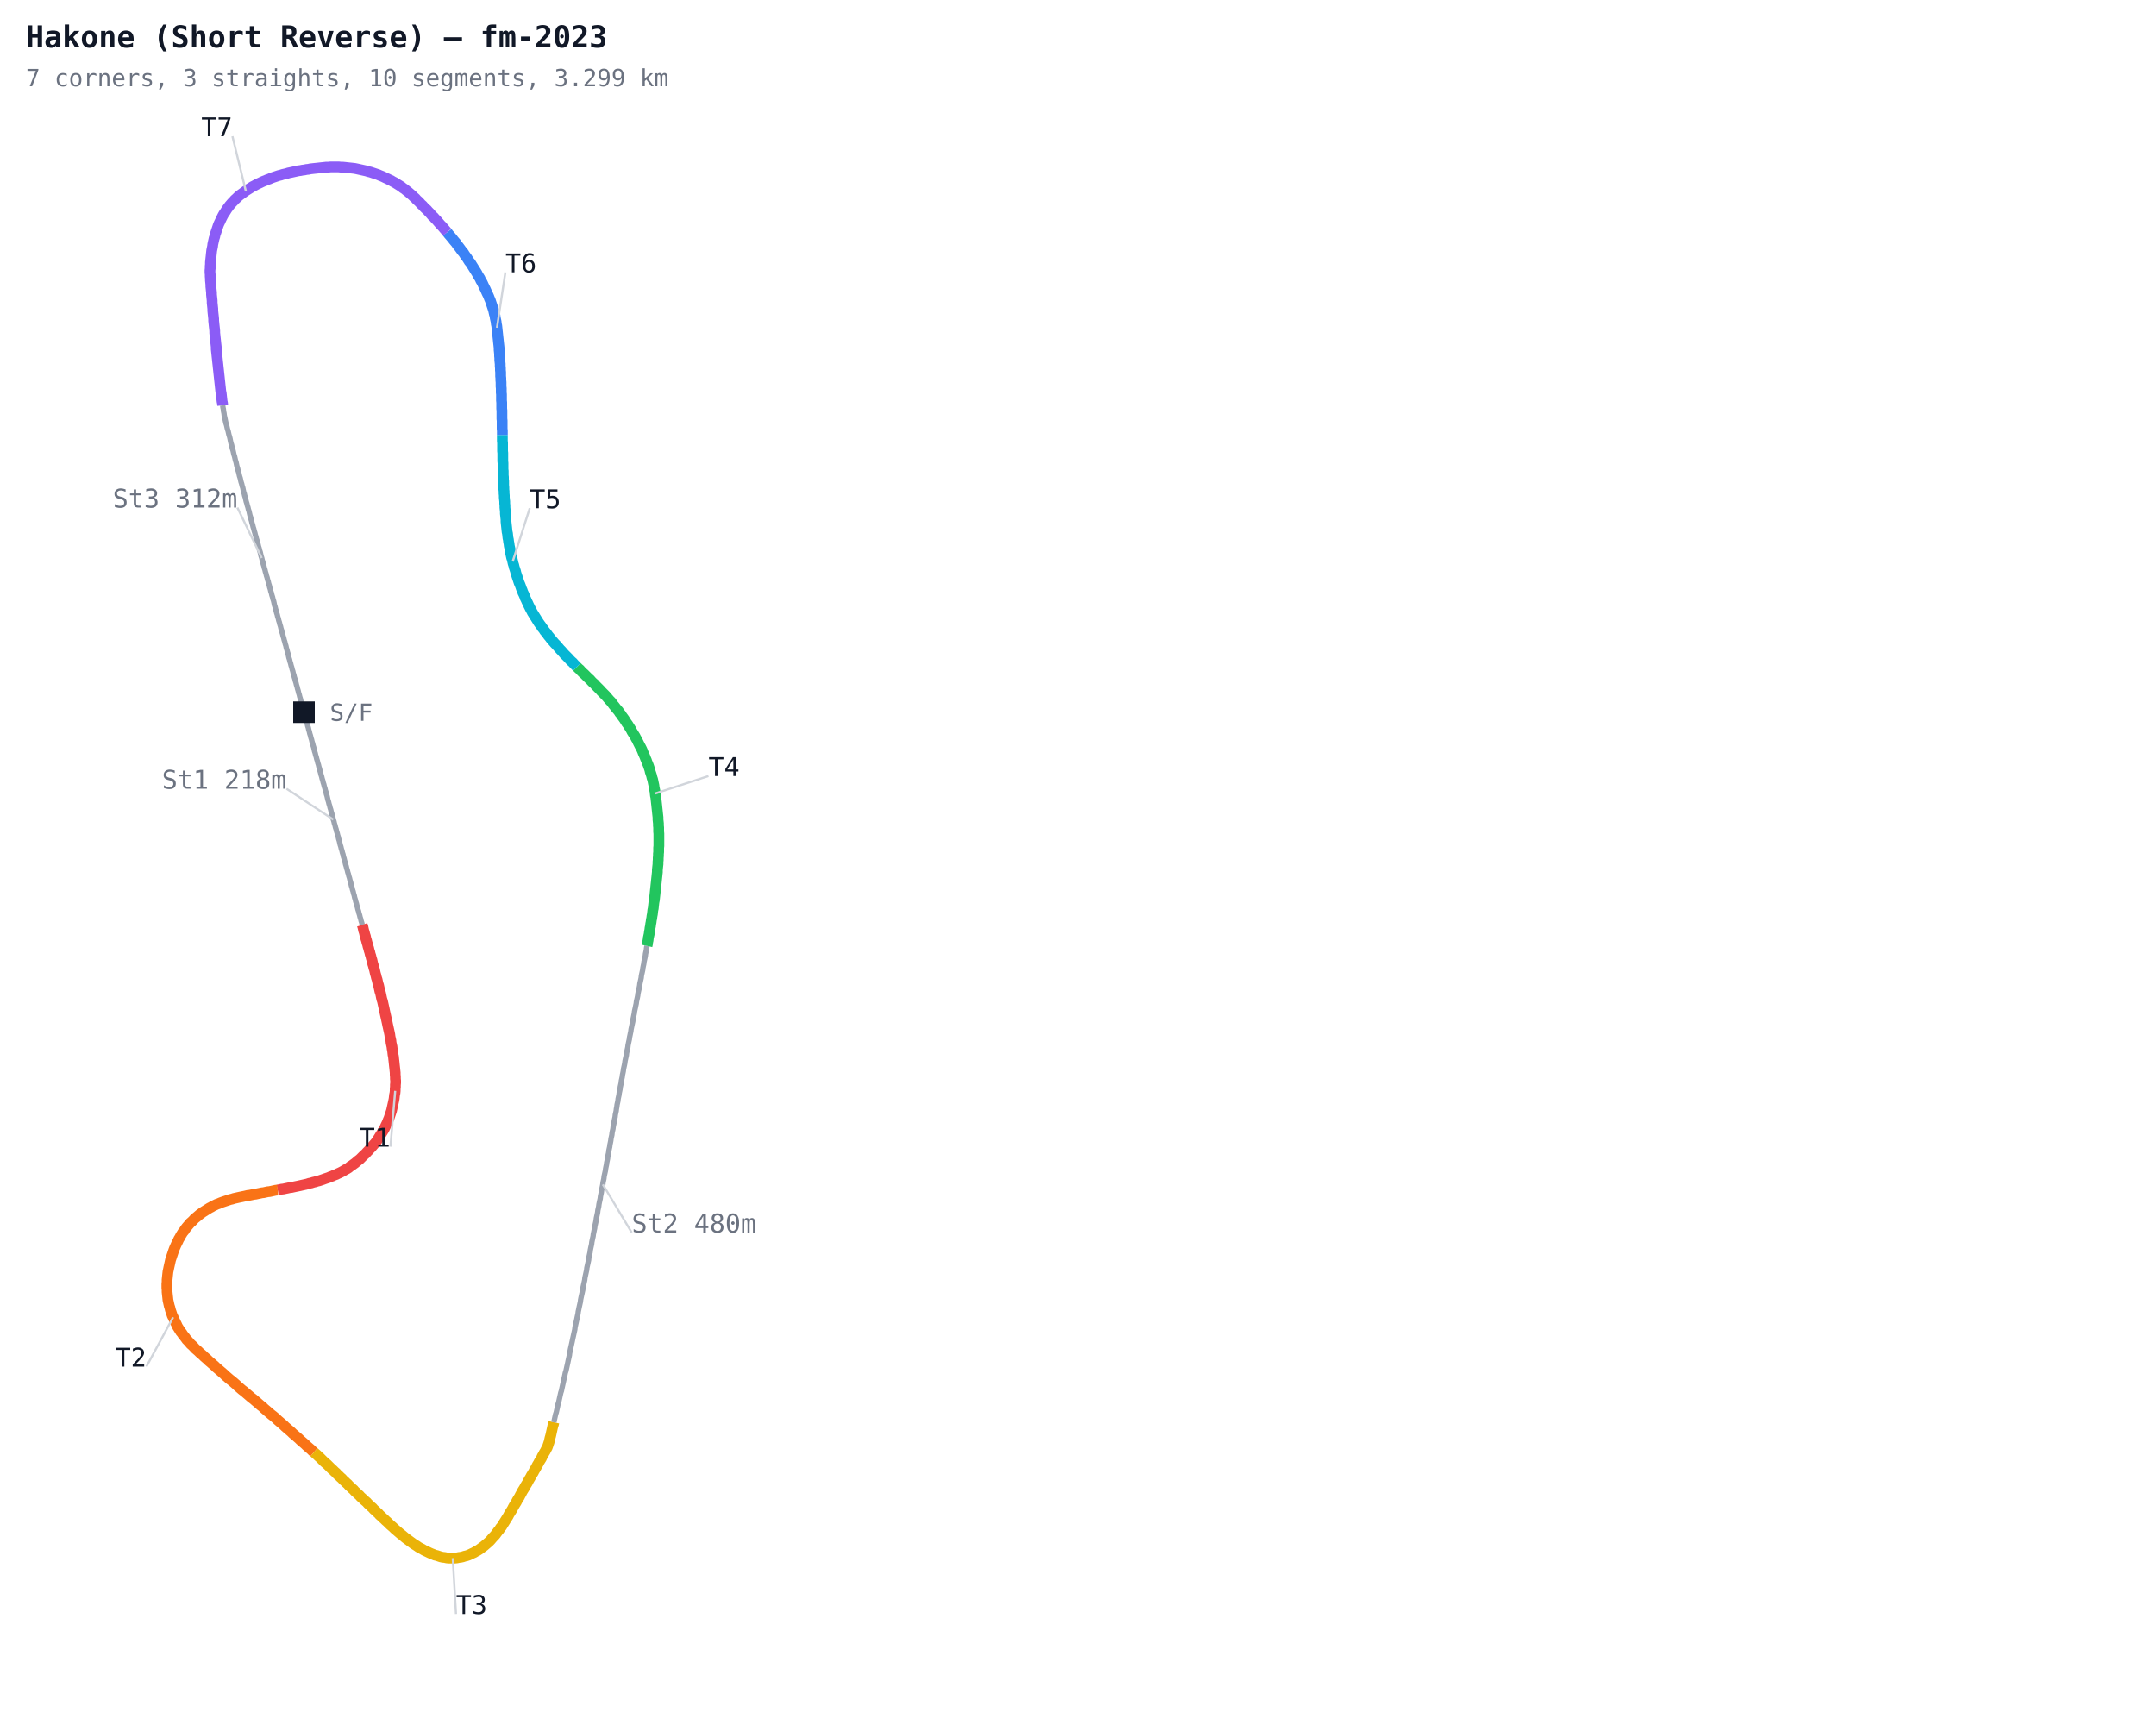
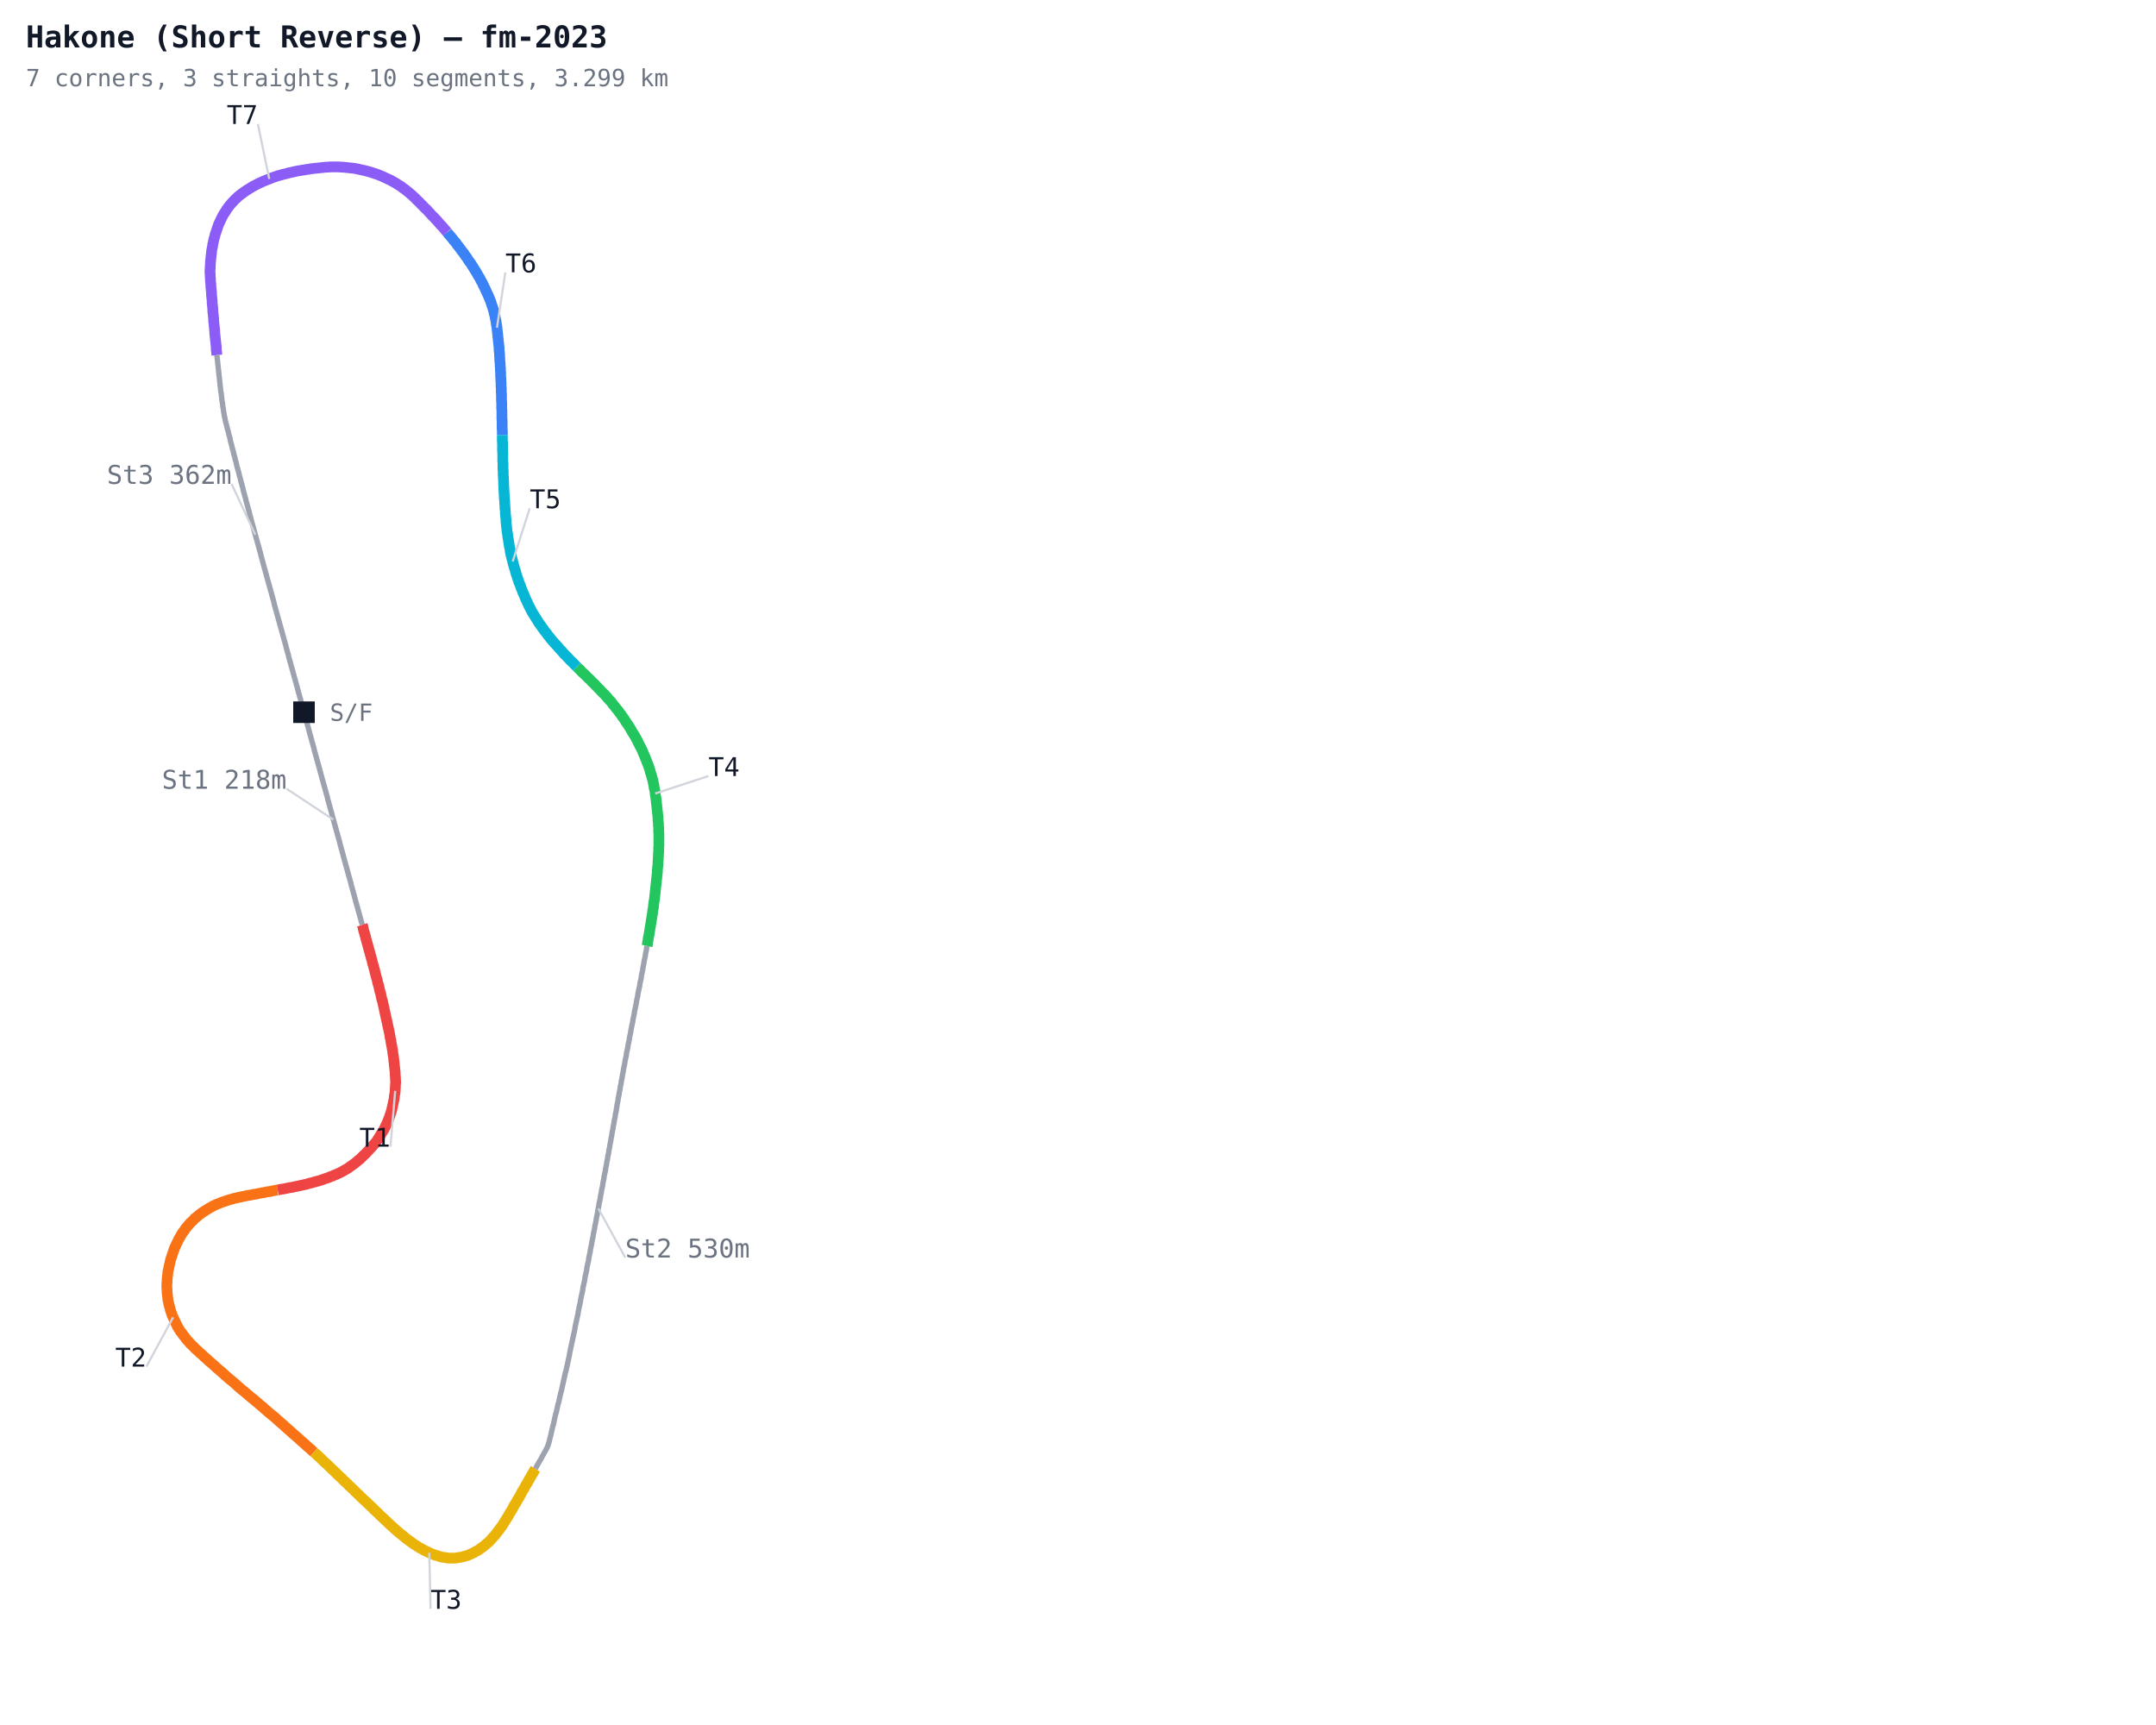
<svg xmlns="http://www.w3.org/2000/svg" width="1000" height="800" viewBox="0 0 1000 800">
  <defs>
    <style>
      .name { font-family: monospace; font-size: 12px; }
      .sector { font-family: monospace; font-size: 12px; fill: #7c3aed; font-weight: bold; }
      .title { font-family: monospace; font-size: 14px; fill: #111827; font-weight: bold; }
      .sub { font-family: monospace; font-size: 11px; fill: #6b7280; }
    </style>
  </defs>
  <rect width="1000" height="800" fill="#ffffff" />
  <polyline fill="none" stroke="#9ca3af" stroke-width="2.5" points="141.0,330.3 141.2,331.2 141.5,332.1 141.7,333.0 142.0,333.9 142.2,334.8 142.5,335.7 142.7,336.6 143.0,337.5 143.2,338.4 143.5,339.4 143.7,340.3 144.0,341.2 144.2,342.1 144.5,343.0 144.7,343.9 145.0,344.8 145.2,345.7 145.5,346.6 145.7,347.5 145.9,348.4 146.2,349.3 146.4,350.2 146.7,351.1 146.9,352.0 147.2,352.9 147.4,353.8 147.7,354.7 147.9,355.6 148.2,356.5 148.4,357.4 148.7,358.4 148.9,359.3 149.2,360.2 149.4,361.1 149.7,362.0 149.9,362.9 150.2,363.8 150.4,364.7 150.7,365.6 150.9,366.5 151.2,367.4 151.4,368.3 151.7,369.2 151.9,370.1 152.1,371.0 152.4,371.9 152.6,372.8 152.9,373.7 153.1,374.6 153.4,375.5 153.6,376.4 153.9,377.3 154.1,378.3 154.4,379.2 154.6,380.1 154.9,381.0 155.1,381.9 155.4,382.8 155.6,383.7 155.9,384.6 156.1,385.5 156.4,386.4 156.6,387.3 156.9,388.2 157.1,389.1 157.4,390.0 157.6,390.9 157.8,391.8 158.1,392.7 158.3,393.6 158.6,394.5 158.8,395.4 159.1,396.3 159.3,397.3 159.6,398.2 159.8,399.1 160.1,400.0 160.3,400.9 160.6,401.8 160.8,402.7 161.1,403.6 161.3,404.5 161.6,405.4 161.8,406.3 162.1,407.2 162.3,408.1 162.6,409.0 162.8,409.9 163.0,410.8 163.3,411.7 163.5,412.6 163.8,413.5 164.0,414.4 164.3,415.3 164.5,416.3 164.8,417.2 165.0,418.1 165.3,419.0 165.5,419.9 165.8,420.8 166.0,421.7 166.3,422.6 166.5,423.5 166.8,424.4 167.0,425.3 167.3,426.2 167.5,427.1 167.8,428.0 168.0,428.9" />
  <polyline fill="none" stroke="#ef4444" stroke-width="5" points="168.0,428.9 168.3,429.8 168.5,430.7 168.7,431.6 169.0,432.5 169.2,433.4 169.5,434.3 169.7,435.3 170.0,436.2 170.2,437.1 170.5,438.0 170.7,438.9 171.0,439.8 171.2,440.7 171.5,441.6 171.7,442.5 172.0,443.4 172.2,444.3 172.5,445.2 172.7,446.1 172.9,447.0 173.2,447.9 173.4,448.8 173.7,449.7 173.9,450.6 174.1,451.5 174.4,452.5 174.6,453.4 174.9,454.3 175.1,455.2 175.3,456.1 175.6,457.0 175.8,457.9 176.0,458.8 176.2,459.7 176.5,460.6 176.7,461.5 176.9,462.5 177.1,463.4 177.4,464.3 177.6,465.2 177.8,466.1 178.0,467.0 178.2,467.9 178.4,468.9 178.6,469.8 178.8,470.7 179.0,471.6 179.2,472.5 179.4,473.4 179.6,474.3 179.8,475.3 180.0,476.2 180.2,477.1 180.4,478.0 180.6,478.9 180.8,479.9 180.9,480.8 181.1,481.7 181.3,482.6 181.4,483.6 181.6,484.5 181.8,485.4 181.9,486.3 182.1,487.3 182.2,488.2 182.3,489.1 182.5,490.0 182.6,491.0 182.7,491.9 182.8,492.8 182.9,493.8 183.0,494.7 183.1,495.6 183.2,496.6 183.3,497.5 183.3,498.4 183.4,499.4 183.4,500.3 183.5,501.2 183.5,502.2 183.4,503.1 183.4,504.1 183.3,505.0 183.3,505.9 183.2,506.9 183.0,507.8 182.9,508.7 182.8,509.6 182.6,510.6 182.4,511.5 182.2,512.4 182.0,513.3 181.8,514.2 181.6,515.1 181.3,516.0 181.0,516.9 180.7,517.8 180.4,518.7 180.0,519.6 179.7,520.4 179.3,521.3 178.9,522.1 178.5,523.0 178.1,523.8 177.6,524.6 177.1,525.4 176.6,526.2 176.1,527.0 175.6,527.8 175.1,528.6 174.6,529.4 174.0,530.1 173.4,530.8 172.8,531.5 172.2,532.2 171.5,532.9 170.9,533.6 170.2,534.3 169.6,535.0 168.9,535.6 168.2,536.3 167.6,536.9 166.9,537.6 166.1,538.2 165.4,538.8 164.7,539.4 164.0,539.9 163.2,540.5 162.4,541.0 161.7,541.6 160.9,542.1 160.1,542.5 159.3,543.0 158.4,543.5 157.6,543.9 156.7,544.3 155.9,544.7 155.0,545.0 154.2,545.4 153.3,545.7 152.4,546.1 151.5,546.4 150.6,546.7 149.8,547.0 148.9,547.3 148.0,547.6 147.1,547.8 146.2,548.1 145.3,548.3 144.4,548.6 143.4,548.8 142.5,549.1 141.6,549.3 140.7,549.5 139.8,549.7 138.9,549.9 138.0,550.1 137.0,550.3 136.1,550.5 135.2,550.7 134.3,550.8 133.4,551.0 132.4,551.2 131.5,551.4 130.6,551.5 129.7,551.7 128.8,551.9" />
  <polyline fill="none" stroke="#f97316" stroke-width="5" points="128.8,551.9 127.8,552.0 126.9,552.2 126.0,552.4 125.1,552.6 124.1,552.7 123.2,552.9 122.3,553.1 121.4,553.2 120.5,553.4 119.5,553.6 118.6,553.8 117.7,553.9 116.8,554.1 115.8,554.3 114.9,554.4 114.0,554.6 113.1,554.8 112.2,555.0 111.2,555.2 110.3,555.4 109.4,555.6 108.5,555.8 107.6,556.1 106.7,556.3 105.8,556.6 104.9,556.9 104.0,557.2 103.1,557.5 102.3,557.8 101.4,558.2 100.5,558.5 99.7,558.9 98.8,559.3 98.0,559.8 97.2,560.2 96.4,560.7 95.6,561.2 94.8,561.7 94.0,562.2 93.2,562.8 92.5,563.3 91.8,563.9 91.1,564.5 90.3,565.1 89.7,565.8 89.0,566.5 88.3,567.1 87.7,567.8 87.1,568.5 86.5,569.2 85.9,570.0 85.4,570.8 84.8,571.5 84.3,572.3 83.8,573.1 83.4,573.9 82.9,574.7 82.5,575.6 82.1,576.4 81.7,577.2 81.3,578.1 80.9,579.0 80.6,579.8 80.3,580.7 80.0,581.6 79.7,582.5 79.4,583.4 79.1,584.3 78.9,585.2 78.7,586.1 78.5,587.0 78.3,587.9 78.1,588.9 77.9,589.8 77.8,590.7 77.7,591.6 77.6,592.6 77.5,593.5 77.5,594.5 77.4,595.4 77.4,596.3 77.4,597.3 77.5,598.2 77.5,599.1 77.6,600.1 77.7,601.0 77.8,601.9 77.9,602.9 78.1,603.8 78.3,604.7 78.5,605.6 78.8,606.5 79.0,607.4 79.3,608.3 79.6,609.2 79.9,610.1 80.3,610.9 80.7,611.8 81.1,612.7 81.5,613.5 81.9,614.3 82.3,615.2 82.8,616.0 83.3,616.8 83.8,617.6 84.4,618.3 84.9,619.1 85.5,619.8 86.1,620.6 86.6,621.3 87.3,622.0 87.9,622.7 88.5,623.4 89.2,624.0 89.9,624.7 90.5,625.4 91.2,626.0 91.9,626.6 92.6,627.3 93.3,627.9 94.0,628.5 94.7,629.2 95.4,629.8 96.1,630.4 96.8,631.1 97.5,631.7 98.2,632.3 98.9,632.9 99.6,633.5 100.3,634.2 101.0,634.8 101.7,635.4 102.4,636.0 103.1,636.6 103.8,637.2 104.5,637.9 105.2,638.5 105.9,639.1 106.6,639.7 107.4,640.3 108.1,640.9 108.8,641.5 109.5,642.1 110.2,642.8 110.9,643.4 111.6,644.0 112.3,644.6 113.1,645.2 113.8,645.8 114.5,646.4 115.2,647.0 115.9,647.6 116.6,648.2 117.4,648.8 118.1,649.4 118.8,650.0 119.5,650.6 120.2,651.2 120.9,651.8 121.7,652.4 122.4,653.1 123.1,653.7 123.8,654.3 124.5,654.9 125.2,655.5 125.9,656.1 126.7,656.7 127.4,657.3 128.1,657.9 128.8,658.6 129.5,659.2 130.2,659.8 130.9,660.4 131.6,661.0 132.3,661.7 133.0,662.3 133.7,662.9 134.4,663.5 135.1,664.1 135.8,664.8 136.5,665.4 137.2,666.0 137.9,666.6 138.6,667.2 139.3,667.9 140.0,668.5 140.7,669.1 141.4,669.7 142.1,670.4 142.8,671.0 143.5,671.6 144.2,672.2 144.9,672.9 145.6,673.5" />
-   <polyline fill="none" stroke="#eab308" stroke-width="5" points="145.6,673.5 146.3,674.1 147.0,674.7 147.7,675.4 148.4,676.0 149.1,676.7 149.7,677.3 150.4,678.0 151.1,678.6 151.8,679.2 152.5,679.9 153.1,680.5 153.8,681.2 154.5,681.8 155.2,682.5 155.9,683.1 156.5,683.8 157.2,684.4 157.9,685.1 158.6,685.7 159.2,686.4 159.9,687.0 160.6,687.7 161.3,688.3 161.9,689.0 162.6,689.6 163.3,690.3 164.0,690.9 164.6,691.6 165.3,692.2 166.0,692.9 166.7,693.5 167.3,694.2 168.0,694.8 168.7,695.5 169.4,696.1 170.1,696.7 170.7,697.4 171.4,698.0 172.1,698.7 172.8,699.3 173.4,700.0 174.1,700.6 174.8,701.3 175.5,701.9 176.1,702.6 176.8,703.2 177.5,703.9 178.2,704.5 178.9,705.2 179.6,705.8 180.2,706.4 180.9,707.1 181.6,707.7 182.3,708.3 183.0,709.0 183.7,709.6 184.4,710.2 185.1,710.8 185.8,711.4 186.6,712.0 187.3,712.6 188.0,713.2 188.8,713.8 189.5,714.3 190.3,714.9 191.0,715.4 191.8,716.0 192.6,716.5 193.4,717.0 194.1,717.5 195.0,718.0 195.8,718.4 196.6,718.9 197.4,719.3 198.3,719.7 199.1,720.1 200.0,720.5 200.8,720.8 201.7,721.2 202.6,721.4 203.5,721.7 204.4,722.0 205.3,722.2 206.3,722.3 207.2,722.5 208.1,722.6 209.1,722.6 210.0,722.6 210.9,722.6 211.9,722.5 212.8,722.3 213.7,722.2 214.6,722.0 215.5,721.7 216.4,721.5 217.3,721.2 218.2,720.8 219.0,720.4 219.9,720.0 220.7,719.5 221.5,719.1 222.3,718.6 223.1,718.0 223.8,717.5 224.6,716.9 225.3,716.3 226.0,715.7 226.7,715.1 227.4,714.4 228.0,713.7 228.6,713.0 229.3,712.3 229.9,711.6 230.4,710.9 231.0,710.1 231.6,709.4 232.1,708.6 232.7,707.9 233.2,707.1 233.7,706.3 234.2,705.5 234.7,704.7 235.2,703.9 235.7,703.1 236.1,702.3 236.6,701.5 237.1,700.7 237.6,699.9 238.0,699.1 238.5,698.2 239.0,697.4 239.5,696.6 239.9,695.8 240.4,695.0 240.9,694.2 241.3,693.4 241.8,692.5 242.2,691.7 242.7,690.9 243.2,690.1 243.6,689.3 244.1,688.5 244.6,687.7 245.0,686.9 245.5,686.0 246.0,685.2 246.4,684.4 246.9,683.6 247.4,682.8 247.8,682.0 248.3,681.2 248.8,680.3 249.2,679.5 249.7,678.7 250.1,677.9 250.6,677.1 251.1,676.3 251.5,675.4 252.0,674.6 252.4,673.8 252.9,673.0 253.3,672.2 253.8,671.3 254.1,670.5 254.4,669.6 254.7,668.7 254.9,667.8 255.1,666.9 255.4,665.9 255.6,665.0 255.8,664.1 256.0,663.2 256.2,662.3 256.4,661.4 256.7,660.5 256.9,659.6" />
-   <polyline fill="none" stroke="#9ca3af" stroke-width="2.5" points="256.9,659.6 257.1,658.6 257.3,657.7 257.5,656.8 257.7,655.9 258.0,655.0 258.2,654.1 258.4,653.2 258.6,652.3 258.8,651.3 259.1,650.4 259.3,649.5 259.5,648.6 259.7,647.7 259.9,646.8 260.1,645.9 260.4,645.0 260.6,644.0 260.8,643.1 261.0,642.2 261.2,641.3 261.4,640.4 261.6,639.5 261.8,638.6 262.0,637.7 262.2,636.7 262.5,635.8 262.7,634.9 262.9,634.0 263.1,633.1 263.3,632.2 263.5,631.2 263.7,630.3 263.9,629.4 264.1,628.5 264.2,627.6 264.4,626.7 264.6,625.7 264.8,624.8 265.0,623.9 265.2,623.0 265.4,622.1 265.6,621.1 265.8,620.2 266.0,619.3 266.2,618.4 266.4,617.5 266.6,616.6 266.7,615.6 266.9,614.7 267.1,613.8 267.3,612.9 267.5,612.0 267.7,611.0 267.9,610.1 268.1,609.2 268.2,608.3 268.4,607.4 268.6,606.4 268.8,605.5 269.0,604.6 269.2,603.7 269.3,602.8 269.5,601.8 269.7,600.9 269.9,600.0 270.1,599.1 270.3,598.2 270.4,597.2 270.6,596.3 270.8,595.4 271.0,594.5 271.2,593.6 271.3,592.6 271.5,591.7 271.7,590.8 271.9,589.9 272.1,589.0 272.2,588.0 272.4,587.1 272.6,586.2 272.8,585.3 273.0,584.4 273.1,583.4 273.3,582.5 273.5,581.6 273.7,580.7 273.8,579.8 274.0,578.8 274.2,577.9 274.4,577.0 274.5,576.1 274.7,575.1 274.9,574.2 275.1,573.3 275.2,572.4 275.4,571.5 275.6,570.5 275.8,569.6 275.9,568.7 276.1,567.8 276.3,566.9 276.5,565.9 276.6,565.0 276.8,564.1 277.0,563.2 277.2,562.2 277.3,561.3 277.5,560.4 277.7,559.5 277.8,558.6 278.0,557.6 278.2,556.7 278.4,555.8 278.5,554.9 278.7,553.9 278.9,553.0 279.0,552.1 279.2,551.2 279.4,550.3 279.6,549.3 279.7,548.4 279.9,547.5 280.1,546.6 280.2,545.6 280.4,544.7 280.6,543.8 280.8,542.9 280.9,542.0 281.1,541.0 281.3,540.1 281.4,539.2 281.6,538.3 281.8,537.3 281.9,536.4 282.1,535.5 282.3,534.6 282.4,533.6 282.6,532.7 282.8,531.8 282.9,530.9 283.1,530.0 283.3,529.0 283.4,528.1 283.6,527.2 283.8,526.3 283.9,525.3 284.1,524.4 284.3,523.5 284.4,522.6 284.6,521.6 284.8,520.7 284.9,519.8 285.1,518.9 285.3,518.0 285.4,517.0 285.6,516.1 285.8,515.2 285.9,514.3 286.1,513.3 286.2,512.4 286.4,511.5 286.6,510.6 286.7,509.6 286.9,508.7 287.1,507.8 287.2,506.9 287.4,506.0 287.6,505.0 287.7,504.1 287.9,503.2 288.1,502.3 288.2,501.3 288.4,500.4 288.6,499.5 288.7,498.6 288.9,497.7 289.1,496.7 289.2,495.8 289.4,494.9 289.6,494.0 289.8,493.0 289.9,492.1 290.1,491.2 290.3,490.3 290.5,489.4 290.6,488.4 290.8,487.5 291.0,486.6 291.2,485.7 291.3,484.8 291.5,483.8 291.7,482.9 291.9,482.0 292.0,481.1 292.2,480.2 292.4,479.2 292.6,478.3 292.7,477.4 292.9,476.5 293.1,475.5 293.3,474.6 293.5,473.7 293.6,472.8 293.8,471.9 294.0,470.9 294.2,470.0 294.3,469.1 294.5,468.2 294.7,467.3 294.9,466.3 295.1,465.4 295.2,464.5 295.4,463.6 295.6,462.7 295.8,461.7 295.9,460.8 296.1,459.9 296.3,459.0 296.5,458.1 296.7,457.1 296.8,456.2 297.0,455.3 297.2,454.4 297.4,453.5 297.5,452.5 297.7,451.6 297.9,450.7 298.1,449.8 298.2,448.9 298.4,447.9 298.6,447.0 298.7,446.1 298.9,445.2 299.1,444.3 299.3,443.3 299.4,442.4 299.6,441.5 299.8,440.6 299.9,439.6 300.1,438.7" />
+   <polyline fill="none" stroke="#eab308" stroke-width="5" points="145.6,673.5 146.3,674.1 147.0,674.7 147.7,675.4 148.4,676.0 149.1,676.7 149.7,677.3 150.4,678.0 151.1,678.6 151.8,679.2 152.5,679.9 153.1,680.5 153.8,681.2 154.5,681.8 155.2,682.5 155.9,683.1 156.5,683.8 157.2,684.4 157.9,685.1 158.6,685.7 159.2,686.4 159.9,687.0 160.6,687.7 161.3,688.3 161.9,689.0 162.6,689.6 163.3,690.3 164.0,690.9 164.6,691.6 165.3,692.2 166.0,692.9 166.7,693.5 167.3,694.2 168.0,694.8 168.7,695.5 169.4,696.1 170.1,696.7 170.7,697.4 171.4,698.0 172.1,698.7 172.8,699.3 173.4,700.0 174.1,700.6 174.8,701.3 175.5,701.9 176.1,702.6 176.8,703.2 177.5,703.9 178.2,704.5 178.9,705.2 179.6,705.8 180.2,706.4 180.9,707.1 181.6,707.7 182.3,708.3 183.0,709.0 183.7,709.6 184.4,710.2 185.1,710.8 185.8,711.4 186.6,712.0 187.3,712.6 188.0,713.2 188.8,713.8 189.5,714.3 190.3,714.9 191.0,715.4 191.8,716.0 192.6,716.5 193.4,717.0 194.1,717.5 195.0,718.0 195.8,718.4 196.6,718.9 197.4,719.3 198.3,719.7 199.1,720.1 200.0,720.5 200.8,720.8 201.7,721.2 202.6,721.4 203.5,721.7 204.4,722.0 205.3,722.2 206.3,722.3 207.2,722.5 208.1,722.6 209.1,722.6 210.0,722.6 210.9,722.6 211.9,722.5 212.8,722.3 213.7,722.2 214.6,722.0 215.5,721.7 216.4,721.5 217.3,721.2 218.2,720.8 219.0,720.4 219.9,720.0 220.7,719.5 221.5,719.1 222.3,718.6 223.1,718.0 223.8,717.5 224.6,716.9 225.3,716.3 226.0,715.7 226.7,715.1 227.4,714.4 228.0,713.7 228.6,713.0 229.3,712.3 229.9,711.6 230.4,710.9 231.0,710.1 231.6,709.4 232.1,708.6 232.7,707.9 233.2,707.1 233.7,706.3 234.2,705.5 234.7,704.7 235.2,703.9 235.7,703.1 236.1,702.3 236.6,701.5 237.1,700.7 237.6,699.9 238.0,699.1 238.5,698.2 239.0,697.4 239.5,696.6 239.9,695.8 240.4,695.0 240.9,694.2 241.3,693.4 241.8,692.5 242.2,691.7 242.7,690.9 243.2,690.1 243.6,689.3 244.1,688.5 244.6,687.7 245.0,686.9 245.5,686.0 246.0,685.2 246.4,684.4 246.9,683.6 247.4,682.8 247.8,682.0 248.3,681.2" />
+   <polyline fill="none" stroke="#9ca3af" stroke-width="2.5" points="248.3,681.2 248.8,680.3 249.2,679.5 249.7,678.7 250.1,677.9 250.6,677.1 251.1,676.3 251.5,675.4 252.0,674.6 252.4,673.8 252.9,673.0 253.3,672.2 253.8,671.3 254.1,670.5 254.4,669.6 254.7,668.7 254.9,667.8 255.1,666.9 255.4,665.9 255.6,665.0 255.8,664.1 256.0,663.2 256.2,662.3 256.4,661.4 256.7,660.5 256.9,659.6 257.1,658.6 257.3,657.7 257.5,656.8 257.7,655.9 258.0,655.0 258.2,654.1 258.4,653.2 258.6,652.3 258.8,651.3 259.1,650.4 259.3,649.5 259.5,648.6 259.7,647.7 259.9,646.8 260.1,645.9 260.4,645.0 260.6,644.0 260.8,643.1 261.0,642.2 261.2,641.3 261.4,640.4 261.6,639.5 261.8,638.6 262.0,637.7 262.2,636.7 262.5,635.8 262.7,634.9 262.9,634.0 263.1,633.1 263.3,632.2 263.5,631.2 263.7,630.3 263.9,629.4 264.1,628.5 264.2,627.6 264.4,626.7 264.6,625.7 264.8,624.8 265.0,623.9 265.2,623.0 265.4,622.1 265.6,621.1 265.8,620.2 266.0,619.3 266.2,618.4 266.4,617.5 266.6,616.6 266.7,615.6 266.9,614.7 267.1,613.8 267.3,612.9 267.5,612.0 267.7,611.0 267.9,610.1 268.1,609.2 268.2,608.3 268.4,607.4 268.6,606.4 268.8,605.5 269.0,604.6 269.2,603.7 269.3,602.8 269.5,601.8 269.7,600.9 269.9,600.0 270.1,599.1 270.3,598.2 270.4,597.2 270.6,596.3 270.8,595.4 271.0,594.5 271.2,593.6 271.3,592.6 271.5,591.7 271.7,590.8 271.9,589.9 272.1,589.0 272.2,588.0 272.4,587.1 272.6,586.2 272.8,585.3 273.0,584.4 273.1,583.4 273.3,582.5 273.5,581.6 273.7,580.7 273.8,579.8 274.0,578.8 274.2,577.9 274.4,577.0 274.5,576.1 274.7,575.1 274.9,574.2 275.1,573.3 275.2,572.4 275.4,571.5 275.6,570.5 275.8,569.6 275.9,568.7 276.1,567.8 276.3,566.9 276.5,565.9 276.6,565.0 276.8,564.1 277.0,563.2 277.2,562.2 277.3,561.3 277.5,560.4 277.7,559.5 277.8,558.6 278.0,557.6 278.2,556.7 278.4,555.8 278.5,554.9 278.7,553.9 278.9,553.0 279.0,552.1 279.2,551.2 279.4,550.3 279.6,549.3 279.7,548.4 279.9,547.5 280.1,546.6 280.2,545.6 280.4,544.7 280.6,543.8 280.8,542.9 280.9,542.0 281.1,541.0 281.3,540.1 281.4,539.2 281.6,538.3 281.8,537.3 281.9,536.4 282.1,535.5 282.3,534.6 282.4,533.6 282.6,532.7 282.8,531.8 282.9,530.9 283.1,530.0 283.3,529.0 283.4,528.1 283.6,527.2 283.8,526.3 283.9,525.3 284.1,524.4 284.3,523.5 284.4,522.6 284.6,521.6 284.8,520.7 284.9,519.8 285.1,518.9 285.3,518.0 285.4,517.0 285.6,516.1 285.8,515.2 285.9,514.3 286.1,513.3 286.2,512.4 286.4,511.5 286.6,510.6 286.7,509.6 286.9,508.7 287.1,507.8 287.2,506.9 287.4,506.0 287.6,505.0 287.7,504.1 287.9,503.2 288.1,502.3 288.2,501.3 288.4,500.4 288.6,499.5 288.7,498.6 288.9,497.7 289.1,496.7 289.2,495.8 289.4,494.9 289.6,494.0 289.8,493.0 289.9,492.1 290.1,491.2 290.3,490.3 290.5,489.4 290.6,488.4 290.8,487.5 291.0,486.6 291.2,485.7 291.3,484.8 291.5,483.8 291.7,482.9 291.9,482.0 292.0,481.1 292.2,480.2 292.4,479.2 292.6,478.3 292.7,477.4 292.9,476.5 293.1,475.5 293.3,474.6 293.5,473.7 293.6,472.8 293.8,471.9 294.0,470.9 294.2,470.0 294.3,469.1 294.5,468.2 294.7,467.3 294.9,466.3 295.1,465.4 295.2,464.5 295.4,463.6 295.6,462.7 295.8,461.7 295.9,460.8 296.1,459.9 296.3,459.0 296.5,458.1 296.7,457.1 296.8,456.2 297.0,455.3 297.2,454.4 297.4,453.5 297.5,452.5 297.7,451.6 297.9,450.7 298.1,449.8 298.2,448.9 298.4,447.9 298.6,447.0 298.7,446.1 298.9,445.2 299.1,444.3 299.3,443.3 299.4,442.4 299.6,441.5 299.8,440.6 299.9,439.6 300.1,438.7" />
  <polyline fill="none" stroke="#22c55e" stroke-width="5" points="300.1,438.7 300.3,437.8 300.4,436.9 300.6,436.0 300.7,435.0 300.9,434.1 301.1,433.2 301.2,432.3 301.4,431.3 301.5,430.4 301.7,429.5 301.8,428.6 302.0,427.6 302.1,426.7 302.3,425.8 302.4,424.9 302.6,423.9 302.7,423.0 302.8,422.1 303.0,421.2 303.1,420.2 303.2,419.3 303.3,418.4 303.5,417.4 303.6,416.5 303.7,415.6 303.8,414.7 303.9,413.7 304.0,412.8 304.1,411.9 304.2,410.9 304.3,410.0 304.4,409.1 304.5,408.1 304.6,407.2 304.7,406.3 304.8,405.3 304.9,404.4 304.9,403.5 305.0,402.5 305.1,401.6 305.2,400.7 305.2,399.7 305.3,398.8 305.3,397.9 305.4,396.9 305.4,396.0 305.5,395.1 305.5,394.1 305.5,393.2 305.6,392.3 305.6,391.3 305.6,390.4 305.6,389.4 305.6,388.5 305.6,387.6 305.6,386.6 305.5,385.7 305.5,384.8 305.5,383.8 305.4,382.9 305.4,381.9 305.3,381.0 305.2,380.1 305.2,379.1 305.1,378.2 305.0,377.3 304.9,376.3 304.8,375.4 304.7,374.5 304.6,373.5 304.5,372.6 304.4,371.7 304.3,370.8 304.2,369.8 304.0,368.9 303.9,368.0 303.8,367.0 303.6,366.1 303.4,365.2 303.3,364.3 303.1,363.4 302.9,362.4 302.7,361.5 302.4,360.6 302.2,359.7 301.9,358.8 301.6,357.9 301.4,357.0 301.1,356.1 300.8,355.2 300.5,354.4 300.1,353.5 299.8,352.6 299.4,351.7 299.1,350.9 298.7,350.0 298.3,349.1 298.0,348.3 297.6,347.4 297.2,346.6 296.7,345.7 296.3,344.9 295.9,344.1 295.5,343.2 295.0,342.4 294.6,341.6 294.1,340.8 293.6,340.0 293.1,339.2 292.7,338.4 292.2,337.6 291.7,336.8 291.2,336.0 290.6,335.2 290.1,334.4 289.6,333.6 289.1,332.9 288.5,332.1 288.0,331.3 287.4,330.6 286.9,329.8 286.3,329.1 285.7,328.4 285.1,327.6 284.5,326.9 284.0,326.2 283.4,325.4 282.7,324.7 282.1,324.0 281.5,323.3 280.9,322.6 280.2,321.9 279.6,321.3 278.9,320.6 278.3,319.9 277.6,319.2 277.0,318.6 276.3,317.9 275.7,317.2 275.0,316.6 274.3,315.9 273.7,315.2 273.0,314.6 272.3,313.9 271.7,313.3 271.0,312.6 270.3,312.0 269.6,311.3 269.0,310.6 268.3,310.0 267.6,309.3" />
  <polyline fill="none" stroke="#06b6d4" stroke-width="5" points="267.6,309.3 267.0,308.7 266.3,308.0 265.7,307.3 265.0,306.7 264.3,306.0 263.7,305.3 263.0,304.6 262.4,304.0 261.7,303.3 261.1,302.6 260.5,301.9 259.8,301.2 259.2,300.5 258.6,299.8 258.0,299.1 257.3,298.4 256.7,297.7 256.1,297.0 255.5,296.3 254.9,295.5 254.3,294.8 253.8,294.1 253.2,293.3 252.6,292.6 252.1,291.8 251.5,291.1 251.0,290.3 250.4,289.5 249.9,288.8 249.4,288.0 248.9,287.2 248.4,286.4 247.9,285.6 247.4,284.8 246.9,284.0 246.5,283.2 246.0,282.3 245.6,281.5 245.2,280.7 244.8,279.8 244.4,279.0 244.0,278.1 243.6,277.3 243.3,276.4 242.9,275.5 242.5,274.7 242.2,273.8 241.8,272.9 241.5,272.0 241.2,271.2 240.8,270.3 240.5,269.4 240.2,268.5 239.9,267.6 239.6,266.7 239.3,265.8 239.1,264.9 238.8,264.0 238.5,263.1 238.3,262.2 238.0,261.3 237.8,260.4 237.6,259.5 237.3,258.6 237.1,257.7 236.9,256.8 236.7,255.9 236.6,254.9 236.4,254.0 236.2,253.1 236.1,252.2 235.9,251.2 235.8,250.3 235.6,249.4 235.5,248.5 235.4,247.5 235.2,246.6 235.1,245.7 235.0,244.7 234.9,243.8 234.8,242.9 234.7,241.9 234.7,241.0 234.6,240.1 234.5,239.1 234.4,238.2 234.4,237.3 234.3,236.3 234.2,235.4 234.2,234.5 234.1,233.5 234.1,232.6 234.0,231.7 233.9,230.7 233.9,229.8 233.8,228.8 233.8,227.9 233.7,227.0 233.7,226.0 233.6,225.1 233.6,224.2 233.6,223.2 233.5,222.3 233.5,221.3 233.4,220.4 233.4,219.5 233.4,218.5 233.3,217.6 233.3,216.7 233.3,215.7 233.3,214.8 233.2,213.8 233.2,212.9 233.2,212.0 233.2,211.0 233.2,210.1 233.1,209.2 233.1,208.2 233.1,207.3 233.1,206.3 233.1,205.4 233.0,204.5 233.0,203.5 233.0,202.6 233.0,201.7" />
  <polyline fill="none" stroke="#3b82f6" stroke-width="5" points="233.0,201.7 233.0,200.7 233.0,199.8 232.9,198.8 232.9,197.9 232.9,197.0 232.9,196.0 232.9,195.1 232.8,194.2 232.8,193.2 232.8,192.3 232.8,191.3 232.8,190.4 232.7,189.5 232.7,188.5 232.7,187.6 232.7,186.7 232.6,185.7 232.6,184.8 232.6,183.8 232.6,182.9 232.5,182.0 232.5,181.0 232.5,180.1 232.4,179.2 232.4,178.2 232.4,177.3 232.3,176.3 232.3,175.4 232.2,174.5 232.2,173.5 232.2,172.6 232.1,171.7 232.1,170.7 232.0,169.8 232.0,168.8 231.9,167.9 231.8,167.0 231.8,166.0 231.7,165.1 231.7,164.2 231.6,163.2 231.5,162.3 231.5,161.4 231.4,160.4 231.3,159.5 231.2,158.6 231.1,157.6 231.0,156.7 230.9,155.8 230.8,154.8 230.7,153.9 230.6,153.0 230.5,152.0 230.4,151.1 230.2,150.2 230.1,149.2 229.9,148.3 229.7,147.4 229.6,146.5 229.3,145.6 229.1,144.7 228.9,143.8 228.6,142.9 228.3,142.0 228.0,141.1 227.7,140.2 227.4,139.3 227.0,138.4 226.7,137.6 226.3,136.7 225.9,135.9 225.5,135.0 225.1,134.1 224.7,133.3 224.3,132.5 223.9,131.6 223.5,130.8 223.0,130.0 222.6,129.1 222.1,128.3 221.6,127.5 221.2,126.7 220.7,125.9 220.2,125.1 219.7,124.3 219.2,123.5 218.7,122.7 218.2,121.9 217.6,121.2 217.1,120.4 216.6,119.6 216.0,118.8 215.5,118.1 215.0,117.3 214.4,116.6 213.8,115.8 213.3,115.1 212.7,114.3 212.1,113.6 211.6,112.8 211.0,112.1 210.4,111.4 209.8,110.6 209.2,109.9 208.6,109.2 208.0,108.5 207.4,107.7" />
-   <polyline fill="none" stroke="#8b5cf6" stroke-width="5" points="207.4,107.7 206.8,107.0 206.2,106.3 205.6,105.6 205.0,104.9 204.3,104.2 203.7,103.5 203.1,102.8 202.5,102.1 201.8,101.4 201.2,100.7 200.5,100.1 199.9,99.4 199.3,98.7 198.6,98.0 198.0,97.3 197.3,96.7 196.6,96.0 196.0,95.3 195.3,94.7 194.7,94.0 194.0,93.3 193.3,92.7 192.7,92.0 192.0,91.4 191.3,90.7 190.6,90.1 189.9,89.5 189.2,88.9 188.4,88.3 187.7,87.7 186.9,87.2 186.2,86.6 185.4,86.1 184.6,85.6 183.8,85.1 183.0,84.6 182.2,84.2 181.4,83.7 180.5,83.3 179.7,82.9 178.8,82.5 178.0,82.1 177.1,81.7 176.3,81.4 175.4,81.0 174.5,80.7 173.6,80.4 172.7,80.1 171.8,79.8 170.9,79.6 170.0,79.3 169.1,79.1 168.2,78.9 167.3,78.7 166.4,78.5 165.5,78.3 164.5,78.1 163.6,78.0 162.7,77.9 161.7,77.8 160.8,77.7 159.9,77.6 158.9,77.5 158.0,77.5 157.1,77.4 156.1,77.4 155.2,77.4 154.3,77.4 153.3,77.4 152.4,77.5 151.4,77.5 150.5,77.6 149.6,77.7 148.6,77.8 147.7,77.9 146.8,78.0 145.8,78.1 144.9,78.2 144.0,78.3 143.1,78.5 142.1,78.6 141.2,78.8 140.3,78.9 139.3,79.1 138.4,79.2 137.5,79.4 136.6,79.6 135.7,79.8 134.8,80.0 133.8,80.2 132.9,80.5 132.0,80.7 131.1,80.9 130.2,81.2 129.3,81.4 128.4,81.7 127.5,82.0 126.6,82.3 125.8,82.6 124.9,83.0 124.0,83.3 123.1,83.7 122.3,84.0 121.4,84.4 120.6,84.8 119.7,85.2 118.9,85.6 118.0,86.1 117.2,86.5 116.4,87.0 115.6,87.5 114.8,88.0 114.0,88.5 113.3,89.0 112.5,89.6 111.8,90.1 111.0,90.7 110.3,91.3 109.6,92.0 108.9,92.6 108.3,93.3 107.6,94.0 107.0,94.7 106.4,95.4 105.9,96.1 105.3,96.9 104.8,97.7 104.3,98.5 103.8,99.2 103.3,100.1 102.9,100.9 102.5,101.7 102.1,102.6 101.7,103.4 101.3,104.3 101.0,105.2 100.7,106.1 100.4,107.0 100.1,107.9 99.8,108.7 99.6,109.7 99.3,110.6 99.1,111.5 98.9,112.4 98.7,113.3 98.6,114.2 98.4,115.2 98.2,116.1 98.1,117.0 98.0,117.9 97.9,118.9 97.8,119.8 97.7,120.7 97.6,121.7 97.6,122.6 97.5,123.5 97.5,124.5 97.4,125.4 97.4,126.4 97.5,127.3 97.5,128.2 97.6,129.2 97.6,130.1 97.7,131.0 97.8,132.0 97.8,132.9 97.9,133.8 98.0,134.8 98.1,135.7 98.1,136.6 98.2,137.6 98.3,138.5 98.4,139.5 98.4,140.4 98.5,141.3 98.6,142.3 98.7,143.2 98.7,144.1 98.8,145.1 98.9,146.0 99.0,146.9 99.1,147.9 99.1,148.8 99.2,149.7 99.3,150.7 99.4,151.6 99.5,152.5 99.6,153.5 99.6,154.4 99.7,155.3 99.8,156.3 99.9,157.2 100.0,158.1 100.1,159.1 100.2,160.0 100.3,160.9 100.3,161.9 100.4,162.8 100.5,163.7 100.6,164.7 100.7,165.6 100.8,166.5 100.9,167.5 101.0,168.4 101.1,169.3 101.2,170.3 101.3,171.2 101.4,172.1 101.5,173.1 101.6,174.0 101.7,174.9 101.8,175.9 101.9,176.8 102.0,177.7 102.1,178.7 102.2,179.6 102.3,180.5 102.4,181.5 102.6,182.4 102.7,183.3 102.8,184.3 102.9,185.2 103.0,186.1 103.2,187.0 103.3,188.0" />
-   <polyline fill="none" stroke="#9ca3af" stroke-width="2.5" points="103.3,188.0 103.4,188.9 103.6,189.8 103.7,190.8 103.9,191.7 104.0,192.6 104.2,193.5 104.4,194.4 104.6,195.4 104.8,196.3 105.1,197.2 105.3,198.1 105.5,199.0 105.8,199.9 106.0,200.8 106.2,201.7 106.5,202.6 106.7,203.5 106.9,204.5 107.1,205.4 107.4,206.3 107.6,207.2 107.8,208.1 108.1,209.0 108.3,209.9 108.5,210.8 108.8,211.7 109.0,212.6 109.2,213.5 109.5,214.4 109.7,215.4 109.9,216.3 110.2,217.2 110.4,218.1 110.7,219.0 110.9,219.9 111.1,220.8 111.4,221.7 111.6,222.6 111.8,223.5 112.1,224.4 112.3,225.3 112.6,226.2 112.8,227.2 113.0,228.1 113.3,229.0 113.5,229.9 113.8,230.8 114.0,231.7 114.2,232.6 114.5,233.5 114.7,234.4 115.0,235.3 115.2,236.2 115.5,237.1 115.7,238.0 115.9,238.9 116.2,239.8 116.4,240.7 116.7,241.7 116.9,242.6 117.2,243.5 117.4,244.4 117.7,245.3 117.9,246.2 118.2,247.1 118.4,248.0 118.7,248.9 118.9,249.8 119.2,250.7 119.4,251.6 119.7,252.5 119.9,253.4 120.2,254.3 120.4,255.2 120.7,256.1 120.9,257.0 121.1,257.9 121.4,258.8 121.6,259.7 121.9,260.6 122.1,261.6 122.4,262.5 122.6,263.4 122.9,264.3 123.1,265.2 123.4,266.1 123.6,267.0 123.9,267.9 124.1,268.8 124.4,269.7 124.6,270.6 124.9,271.5 125.1,272.4 125.4,273.3 125.6,274.2 125.9,275.1 126.1,276.0 126.4,276.9 126.6,277.8 126.9,278.7 127.1,279.6 127.3,280.6 127.6,281.5 127.8,282.4 128.1,283.3 128.3,284.2 128.6,285.1 128.8,286.0 129.1,286.9 129.3,287.8 129.6,288.7 129.8,289.6 130.1,290.5 130.3,291.4 130.6,292.3 130.8,293.2 131.1,294.1 131.3,295.0 131.6,295.9 131.8,296.8 132.1,297.7 132.3,298.6 132.6,299.5 132.8,300.5 133.1,301.4 133.3,302.3 133.6,303.2 133.8,304.1 134.0,305.0 134.3,305.9 134.5,306.8 134.8,307.7 135.0,308.6 135.3,309.5 135.5,310.4 135.8,311.3 136.0,312.2 136.3,313.1 136.5,314.0 136.8,314.9 137.0,315.8 137.3,316.7 137.5,317.6 137.8,318.5 138.0,319.4 138.3,320.4 138.5,321.3 138.8,322.2 139.0,323.1 139.3,324.0 139.5,324.9 139.8,325.8 140.0,326.7 140.2,327.6 140.5,328.5 140.7,329.4" />
+   <polyline fill="none" stroke="#8b5cf6" stroke-width="5" points="207.4,107.7 206.8,107.0 206.2,106.3 205.6,105.6 205.0,104.9 204.3,104.2 203.7,103.5 203.1,102.8 202.5,102.1 201.8,101.4 201.2,100.7 200.5,100.1 199.9,99.4 199.3,98.7 198.6,98.0 198.0,97.3 197.3,96.7 196.6,96.0 196.0,95.3 195.3,94.7 194.7,94.0 194.0,93.3 193.3,92.7 192.7,92.0 192.0,91.4 191.3,90.7 190.6,90.1 189.9,89.5 189.2,88.9 188.4,88.3 187.7,87.7 186.9,87.2 186.2,86.6 185.4,86.1 184.6,85.6 183.8,85.1 183.0,84.6 182.2,84.2 181.4,83.7 180.5,83.3 179.7,82.9 178.8,82.5 178.0,82.1 177.1,81.7 176.3,81.4 175.4,81.0 174.5,80.7 173.6,80.4 172.7,80.1 171.8,79.8 170.9,79.6 170.0,79.3 169.1,79.1 168.2,78.9 167.3,78.7 166.4,78.5 165.5,78.3 164.5,78.1 163.6,78.0 162.7,77.9 161.7,77.8 160.8,77.7 159.9,77.6 158.9,77.5 158.0,77.5 157.1,77.4 156.1,77.4 155.2,77.4 154.3,77.4 153.3,77.4 152.4,77.5 151.4,77.5 150.5,77.6 149.6,77.7 148.6,77.8 147.7,77.9 146.8,78.0 145.8,78.1 144.9,78.2 144.0,78.3 143.1,78.5 142.1,78.6 141.2,78.8 140.3,78.9 139.3,79.1 138.4,79.2 137.5,79.4 136.6,79.6 135.7,79.8 134.8,80.0 133.8,80.2 132.9,80.5 132.0,80.7 131.1,80.9 130.2,81.2 129.3,81.4 128.4,81.7 127.5,82.0 126.6,82.3 125.8,82.6 124.9,83.0 124.0,83.3 123.1,83.7 122.3,84.0 121.4,84.4 120.6,84.8 119.7,85.2 118.9,85.6 118.0,86.1 117.2,86.5 116.4,87.0 115.6,87.5 114.8,88.0 114.0,88.5 113.3,89.0 112.5,89.6 111.8,90.1 111.0,90.7 110.3,91.3 109.6,92.0 108.9,92.6 108.3,93.3 107.6,94.0 107.0,94.7 106.4,95.4 105.9,96.1 105.3,96.9 104.8,97.7 104.3,98.5 103.8,99.2 103.3,100.1 102.9,100.9 102.5,101.7 102.1,102.6 101.7,103.4 101.3,104.3 101.0,105.2 100.7,106.1 100.4,107.0 100.1,107.9 99.8,108.7 99.6,109.7 99.3,110.6 99.1,111.5 98.9,112.4 98.7,113.3 98.6,114.2 98.4,115.2 98.2,116.1 98.1,117.0 98.0,117.9 97.9,118.9 97.8,119.8 97.7,120.7 97.6,121.7 97.6,122.6 97.5,123.5 97.5,124.5 97.4,125.4 97.4,126.4 97.5,127.3 97.5,128.2 97.6,129.2 97.6,130.1 97.7,131.0 97.8,132.0 97.8,132.9 97.9,133.8 98.0,134.8 98.1,135.7 98.1,136.6 98.2,137.6 98.3,138.5 98.4,139.5 98.4,140.4 98.5,141.3 98.6,142.3 98.7,143.2 98.7,144.1 98.8,145.1 98.9,146.0 99.0,146.9 99.1,147.9 99.1,148.8 99.2,149.7 99.3,150.7 99.4,151.6 99.5,152.5 99.6,153.5 99.6,154.4 99.7,155.3 99.8,156.3 99.9,157.2 100.0,158.1 100.1,159.1 100.2,160.0 100.3,160.9 100.3,161.9 100.4,162.8 100.5,163.7 100.6,164.7" />
+   <polyline fill="none" stroke="#9ca3af" stroke-width="2.5" points="100.6,164.7 100.7,165.6 100.8,166.5 100.9,167.5 101.0,168.4 101.1,169.3 101.2,170.3 101.3,171.2 101.4,172.1 101.5,173.1 101.6,174.0 101.7,174.9 101.8,175.9 101.9,176.8 102.0,177.7 102.1,178.7 102.2,179.6 102.3,180.5 102.4,181.5 102.6,182.4 102.7,183.3 102.8,184.3 102.9,185.2 103.0,186.1 103.2,187.0 103.3,188.0 103.4,188.9 103.6,189.8 103.7,190.8 103.9,191.7 104.0,192.6 104.2,193.5 104.4,194.4 104.6,195.4 104.8,196.3 105.1,197.2 105.3,198.1 105.5,199.0 105.8,199.9 106.0,200.8 106.2,201.7 106.5,202.6 106.7,203.5 106.9,204.5 107.1,205.4 107.4,206.3 107.6,207.2 107.8,208.1 108.1,209.0 108.3,209.9 108.5,210.8 108.8,211.7 109.0,212.6 109.2,213.5 109.5,214.4 109.7,215.4 109.9,216.3 110.2,217.2 110.4,218.1 110.7,219.0 110.9,219.9 111.1,220.8 111.4,221.7 111.6,222.6 111.8,223.5 112.1,224.4 112.3,225.3 112.6,226.2 112.8,227.2 113.0,228.1 113.3,229.0 113.5,229.9 113.8,230.8 114.0,231.7 114.2,232.6 114.5,233.5 114.7,234.4 115.0,235.3 115.2,236.2 115.5,237.1 115.7,238.0 115.9,238.9 116.2,239.8 116.4,240.7 116.7,241.7 116.9,242.6 117.2,243.5 117.4,244.4 117.7,245.3 117.9,246.2 118.2,247.1 118.4,248.0 118.7,248.9 118.9,249.8 119.2,250.7 119.4,251.6 119.7,252.5 119.9,253.4 120.2,254.3 120.4,255.2 120.7,256.1 120.9,257.0 121.1,257.9 121.4,258.8 121.6,259.7 121.9,260.6 122.1,261.6 122.4,262.5 122.6,263.4 122.9,264.3 123.1,265.2 123.4,266.1 123.6,267.0 123.9,267.9 124.1,268.8 124.4,269.7 124.6,270.6 124.9,271.5 125.1,272.4 125.4,273.3 125.6,274.2 125.9,275.1 126.1,276.0 126.4,276.9 126.6,277.8 126.9,278.7 127.1,279.6 127.3,280.6 127.6,281.5 127.8,282.4 128.1,283.3 128.3,284.2 128.6,285.1 128.8,286.0 129.1,286.9 129.3,287.8 129.6,288.7 129.8,289.6 130.1,290.5 130.3,291.4 130.6,292.3 130.8,293.2 131.1,294.1 131.3,295.0 131.6,295.9 131.8,296.8 132.1,297.7 132.3,298.6 132.6,299.5 132.8,300.5 133.1,301.4 133.3,302.3 133.6,303.2 133.8,304.1 134.0,305.0 134.3,305.9 134.5,306.8 134.8,307.7 135.0,308.6 135.3,309.5 135.5,310.4 135.8,311.3 136.0,312.2 136.3,313.1 136.5,314.0 136.8,314.9 137.0,315.8 137.3,316.7 137.5,317.6 137.8,318.5 138.0,319.4 138.3,320.4 138.5,321.3 138.8,322.2 139.0,323.1 139.3,324.0 139.5,324.9 139.8,325.8 140.0,326.7 140.2,327.6 140.5,328.5 140.7,329.4" />
  <line x1="154.6" y1="380.1" x2="132.9" y2="365.8" stroke="#d1d5db" stroke-width="1" />
  <text x="132.9" y="365.8" text-anchor="end" class="name" fill="#6b7280">St1 218m</text>
  <line x1="183.3" y1="505.9" x2="181.1" y2="531.8" stroke="#d1d5db" stroke-width="1" />
  <text x="181.1" y="531.8" text-anchor="end" class="name" fill="#111827">T1</text>
  <line x1="80.3" y1="610.9" x2="67.9" y2="633.8" stroke="#d1d5db" stroke-width="1" />
  <text x="67.9" y="633.8" text-anchor="end" class="name" fill="#111827">T2</text>
-   <line x1="210.0" y1="722.6" x2="211.5" y2="748.5" stroke="#d1d5db" stroke-width="1" />
-   <text x="211.5" y="748.5" text-anchor="start" class="name" fill="#111827">T3</text>
-   <line x1="279.6" y1="549.3" x2="293.0" y2="571.6" stroke="#d1d5db" stroke-width="1" />
-   <text x="293.0" y="571.6" text-anchor="start" class="name" fill="#6b7280">St2 480m</text>
+   <line x1="199.1" y1="720.1" x2="199.7" y2="746.1" stroke="#d1d5db" stroke-width="1" />
+   <text x="199.7" y="746.1" text-anchor="start" class="name" fill="#111827">T3</text>
+   <line x1="277.5" y1="560.4" x2="290.0" y2="583.2" stroke="#d1d5db" stroke-width="1" />
+   <text x="290.0" y="583.2" text-anchor="start" class="name" fill="#6b7280">St2 530m</text>
  <line x1="303.9" y1="368.0" x2="328.6" y2="359.9" stroke="#d1d5db" stroke-width="1" />
  <text x="328.6" y="359.9" text-anchor="start" class="name" fill="#111827">T4</text>
  <line x1="237.8" y1="260.4" x2="245.7" y2="235.7" stroke="#d1d5db" stroke-width="1" />
  <text x="245.7" y="235.7" text-anchor="start" class="name" fill="#111827">T5</text>
  <line x1="230.5" y1="152.0" x2="234.4" y2="126.3" stroke="#d1d5db" stroke-width="1" />
  <text x="234.4" y="126.3" text-anchor="start" class="name" fill="#111827">T6</text>
-   <line x1="114.0" y1="88.5" x2="107.8" y2="63.2" stroke="#d1d5db" stroke-width="1" />
-   <text x="107.8" y="63.2" text-anchor="end" class="name" fill="#111827">T7</text>
-   <line x1="121.4" y1="258.8" x2="110.1" y2="235.4" stroke="#d1d5db" stroke-width="1" />
-   <text x="110.1" y="235.4" text-anchor="end" class="name" fill="#6b7280">St3 312m</text>
+   <line x1="124.9" y1="83.0" x2="119.6" y2="57.5" stroke="#d1d5db" stroke-width="1" />
+   <text x="119.6" y="57.5" text-anchor="end" class="name" fill="#111827">T7</text>
+   <line x1="118.4" y1="248.0" x2="107.4" y2="224.4" stroke="#d1d5db" stroke-width="1" />
+   <text x="107.4" y="224.4" text-anchor="end" class="name" fill="#6b7280">St3 362m</text>
  <rect x="136.0" y="325.3" width="10" height="10" fill="#111827" />
  <text x="153.0" y="334.3" class="sub">S/F</text>
  <text class="title" x="12" y="22">Hakone (Short Reverse) — fm-2023</text>
  <text class="sub" x="12" y="40">7 corners, 3 straights, 10 segments, 3.299 km</text>
</svg>
